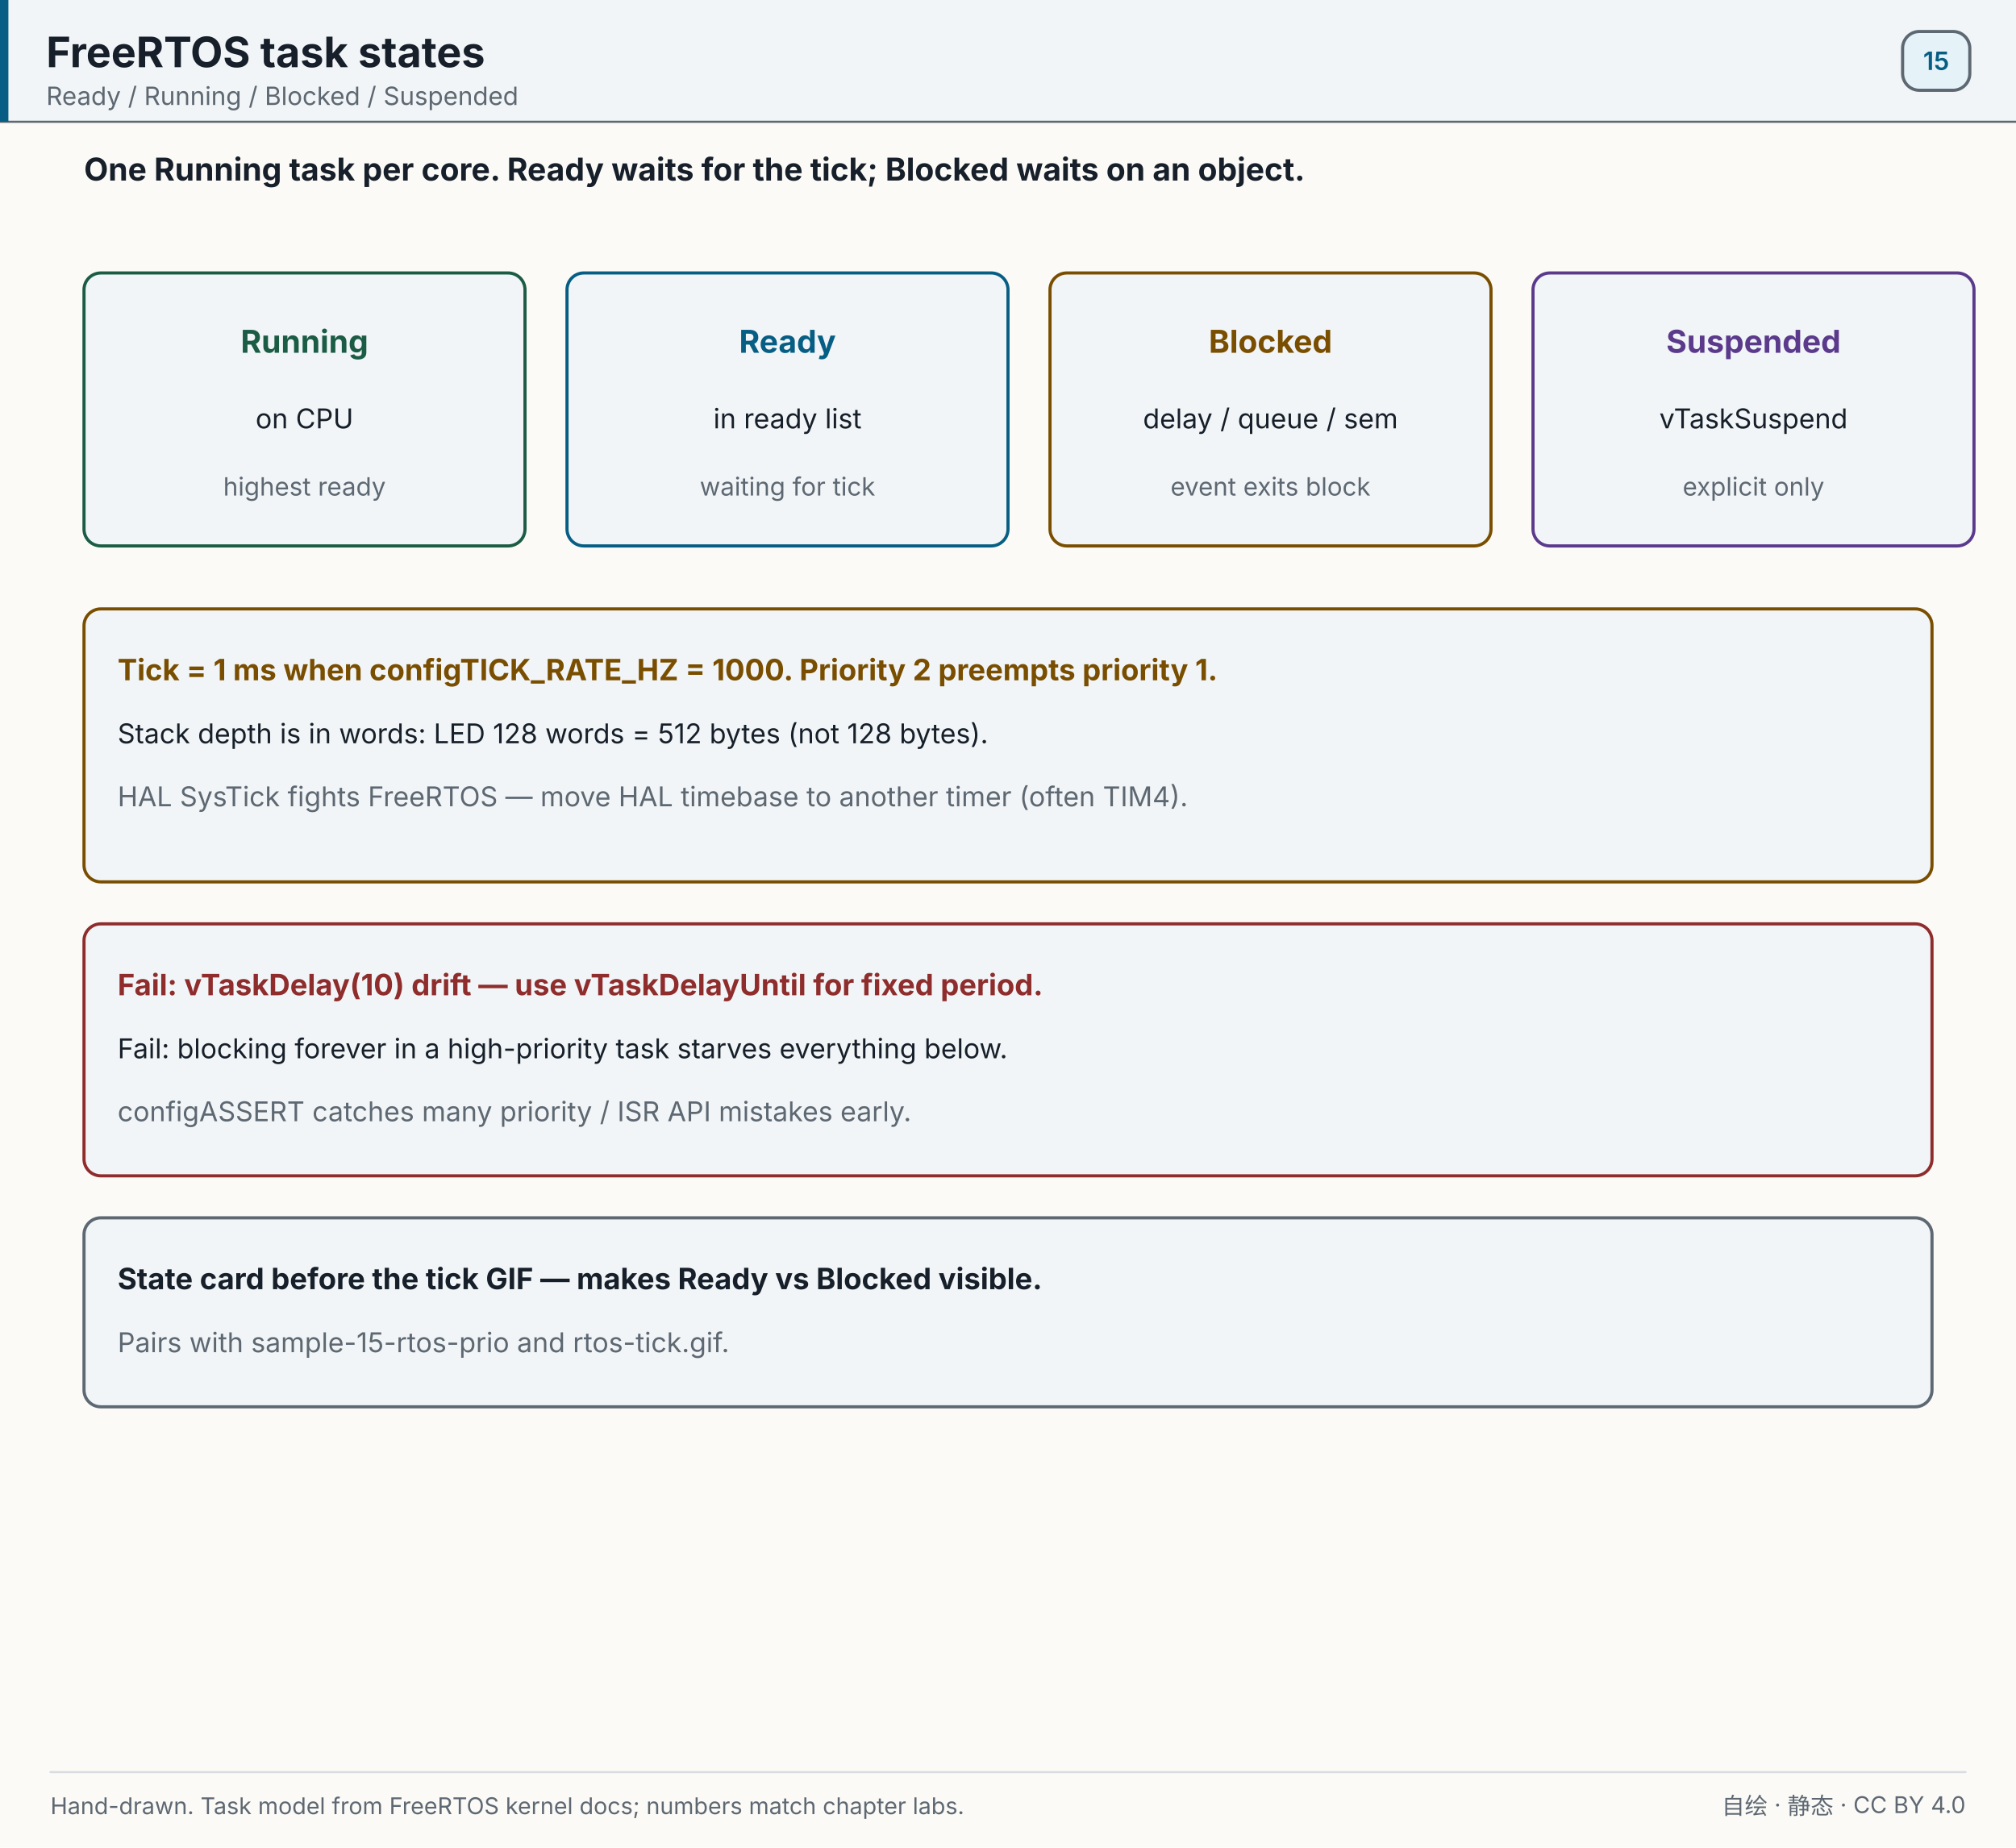
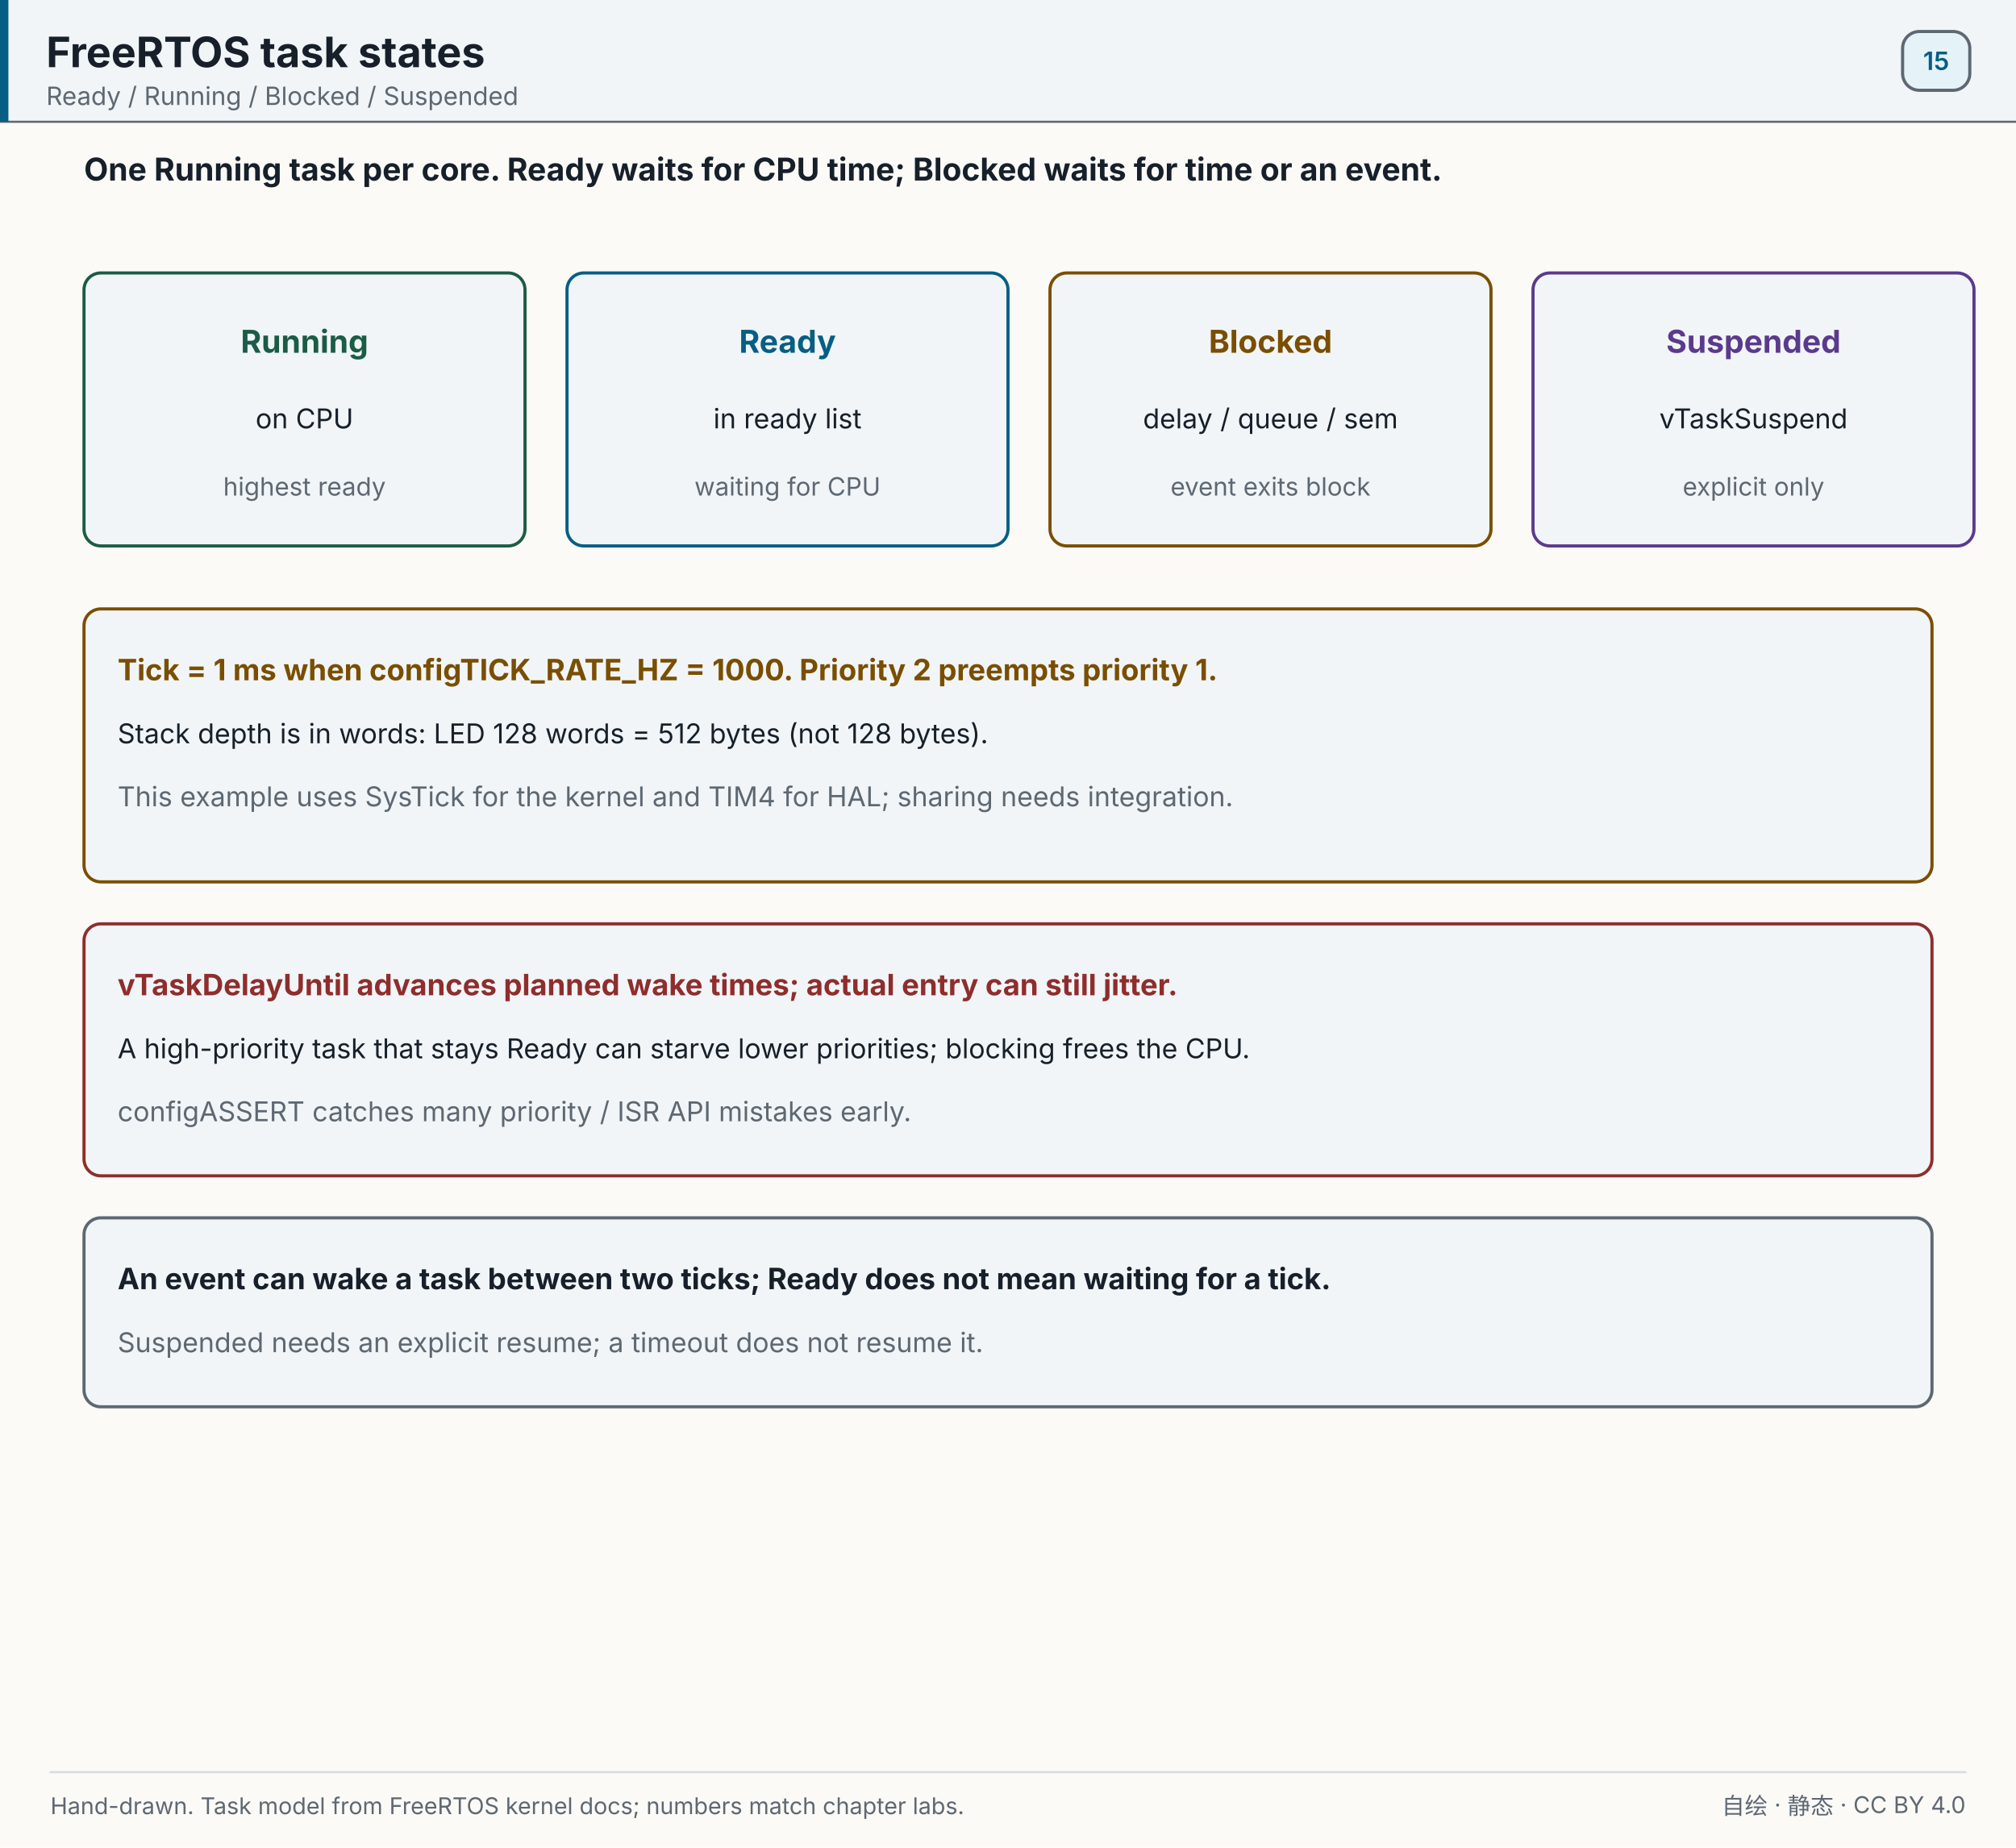
<svg xmlns="http://www.w3.org/2000/svg" width="960" height="880" viewBox="0 0 960 880" role="img" aria-label="FreeRTOS task states">
  <rect x="0" y="0" width="960" height="880" fill="#fbfaf7" />
  <rect x="0" y="0" width="960" height="58" fill="#f1f5f7" opacity="1" />
  <line x1="0" y1="58" x2="960" y2="58" stroke="#5e6872" stroke-width="1" stroke-linecap="round" opacity="1" />
  <rect x="0" y="0" width="4" height="58" fill="#075e84" opacity="1" />
  <text x="22" y="32" font-size="20" fill="#17202a" text-anchor="start" opacity="1" font-family="'PingFang SC','Hiragino Sans GB','Microsoft YaHei',system-ui,-apple-system,'Segoe UI',sans-serif" font-weight="700">FreeRTOS task states</text>
  <text x="22" y="50" font-size="12" fill="#5e6872" text-anchor="start" opacity="1" font-family="'PingFang SC','Hiragino Sans GB','Microsoft YaHei',system-ui,-apple-system,'Segoe UI',sans-serif">Ready / Running / Blocked / Suspended</text>
  <rect x="906" y="15" width="32" height="28" fill="#e5f3f8" opacity="1" rx="8" stroke="#5e6872" stroke-width="1.5" />
  <text x="922" y="33.32" font-size="12" fill="#075e84" text-anchor="middle" opacity="1" font-family="'PingFang SC','Hiragino Sans GB','Microsoft YaHei',system-ui,-apple-system,'Segoe UI',sans-serif" font-weight="600">15</text>
-   <text x="40" y="86" font-size="15" fill="#17202a" text-anchor="start" opacity="1" font-family="'PingFang SC','Hiragino Sans GB','Microsoft YaHei',system-ui,-apple-system,'Segoe UI',sans-serif" font-weight="700">One Running task per core. Ready waits for the tick; Blocked waits on an object.</text>
+   <text x="40" y="86" font-size="15" fill="#17202a" text-anchor="start" opacity="1" font-family="'PingFang SC','Hiragino Sans GB','Microsoft YaHei',system-ui,-apple-system,'Segoe UI',sans-serif" font-weight="700">One Running task per core. Ready waits for CPU time; Blocked waits for time or an event.</text>
  <rect x="40" y="130" width="210" height="130" fill="#f1f5f7" opacity="1" rx="8" stroke="#1b5c45" stroke-width="1.5" />
  <text x="145" y="168" font-size="15" fill="#1b5c45" text-anchor="middle" opacity="1" font-family="'PingFang SC','Hiragino Sans GB','Microsoft YaHei',system-ui,-apple-system,'Segoe UI',sans-serif" font-weight="700">Running</text>
  <text x="145" y="204" font-size="13" fill="#17202a" text-anchor="middle" opacity="1" font-family="'PingFang SC','Hiragino Sans GB','Microsoft YaHei',system-ui,-apple-system,'Segoe UI',sans-serif">on CPU</text>
  <text x="145" y="236" font-size="12" fill="#5e6872" text-anchor="middle" opacity="1" font-family="'PingFang SC','Hiragino Sans GB','Microsoft YaHei',system-ui,-apple-system,'Segoe UI',sans-serif">highest ready</text>
  <rect x="270" y="130" width="210" height="130" fill="#f1f5f7" opacity="1" rx="8" stroke="#075e84" stroke-width="1.5" />
  <text x="375" y="168" font-size="15" fill="#075e84" text-anchor="middle" opacity="1" font-family="'PingFang SC','Hiragino Sans GB','Microsoft YaHei',system-ui,-apple-system,'Segoe UI',sans-serif" font-weight="700">Ready</text>
  <text x="375" y="204" font-size="13" fill="#17202a" text-anchor="middle" opacity="1" font-family="'PingFang SC','Hiragino Sans GB','Microsoft YaHei',system-ui,-apple-system,'Segoe UI',sans-serif">in ready list</text>
-   <text x="375" y="236" font-size="12" fill="#5e6872" text-anchor="middle" opacity="1" font-family="'PingFang SC','Hiragino Sans GB','Microsoft YaHei',system-ui,-apple-system,'Segoe UI',sans-serif">waiting for tick</text>
+   <text x="375" y="236" font-size="12" fill="#5e6872" text-anchor="middle" opacity="1" font-family="'PingFang SC','Hiragino Sans GB','Microsoft YaHei',system-ui,-apple-system,'Segoe UI',sans-serif">waiting for CPU</text>
  <rect x="500" y="130" width="210" height="130" fill="#f1f5f7" opacity="1" rx="8" stroke="#7a4e00" stroke-width="1.5" />
  <text x="605" y="168" font-size="15" fill="#7a4e00" text-anchor="middle" opacity="1" font-family="'PingFang SC','Hiragino Sans GB','Microsoft YaHei',system-ui,-apple-system,'Segoe UI',sans-serif" font-weight="700">Blocked</text>
  <text x="605" y="204" font-size="13" fill="#17202a" text-anchor="middle" opacity="1" font-family="'PingFang SC','Hiragino Sans GB','Microsoft YaHei',system-ui,-apple-system,'Segoe UI',sans-serif">delay / queue / sem</text>
  <text x="605" y="236" font-size="12" fill="#5e6872" text-anchor="middle" opacity="1" font-family="'PingFang SC','Hiragino Sans GB','Microsoft YaHei',system-ui,-apple-system,'Segoe UI',sans-serif">event exits block</text>
  <rect x="730" y="130" width="210" height="130" fill="#f1f5f7" opacity="1" rx="8" stroke="#5b3a8c" stroke-width="1.5" />
  <text x="835" y="168" font-size="15" fill="#5b3a8c" text-anchor="middle" opacity="1" font-family="'PingFang SC','Hiragino Sans GB','Microsoft YaHei',system-ui,-apple-system,'Segoe UI',sans-serif" font-weight="700">Suspended</text>
  <text x="835" y="204" font-size="13" fill="#17202a" text-anchor="middle" opacity="1" font-family="'PingFang SC','Hiragino Sans GB','Microsoft YaHei',system-ui,-apple-system,'Segoe UI',sans-serif">vTaskSuspend</text>
  <text x="835" y="236" font-size="12" fill="#5e6872" text-anchor="middle" opacity="1" font-family="'PingFang SC','Hiragino Sans GB','Microsoft YaHei',system-ui,-apple-system,'Segoe UI',sans-serif">explicit only</text>
  <rect x="40" y="290" width="880" height="130" fill="#f1f5f7" opacity="1" rx="8" stroke="#7a4e00" stroke-width="1.5" />
  <text x="56" y="324" font-size="14" fill="#7a4e00" text-anchor="start" opacity="1" font-family="'PingFang SC','Hiragino Sans GB','Microsoft YaHei',system-ui,-apple-system,'Segoe UI',sans-serif" font-weight="700">Tick = 1 ms when configTICK_RATE_HZ = 1000. Priority 2 preempts priority 1.</text>
  <text x="56" y="354" font-size="13" fill="#17202a" text-anchor="start" opacity="1" font-family="'PingFang SC','Hiragino Sans GB','Microsoft YaHei',system-ui,-apple-system,'Segoe UI',sans-serif">Stack depth is in words: LED 128 words = 512 bytes (not 128 bytes).</text>
-   <text x="56" y="384" font-size="13" fill="#5e6872" text-anchor="start" opacity="1" font-family="'PingFang SC','Hiragino Sans GB','Microsoft YaHei',system-ui,-apple-system,'Segoe UI',sans-serif">HAL SysTick fights FreeRTOS — move HAL timebase to another timer (often TIM4).</text>
+   <text x="56" y="384" font-size="13" fill="#5e6872" text-anchor="start" opacity="1" font-family="'PingFang SC','Hiragino Sans GB','Microsoft YaHei',system-ui,-apple-system,'Segoe UI',sans-serif">This example uses SysTick for the kernel and TIM4 for HAL; sharing needs integration.</text>
  <rect x="40" y="440" width="880" height="120" fill="#f1f5f7" opacity="1" rx="8" stroke="#8f2d2d" stroke-width="1.5" />
-   <text x="56" y="474" font-size="14" fill="#8f2d2d" text-anchor="start" opacity="1" font-family="'PingFang SC','Hiragino Sans GB','Microsoft YaHei',system-ui,-apple-system,'Segoe UI',sans-serif" font-weight="700">Fail: vTaskDelay(10) drift — use vTaskDelayUntil for fixed period.</text>
-   <text x="56" y="504" font-size="13" fill="#17202a" text-anchor="start" opacity="1" font-family="'PingFang SC','Hiragino Sans GB','Microsoft YaHei',system-ui,-apple-system,'Segoe UI',sans-serif">Fail: blocking forever in a high-priority task starves everything below.</text>
+   <text x="56" y="474" font-size="14" fill="#8f2d2d" text-anchor="start" opacity="1" font-family="'PingFang SC','Hiragino Sans GB','Microsoft YaHei',system-ui,-apple-system,'Segoe UI',sans-serif" font-weight="700">vTaskDelayUntil advances planned wake times; actual entry can still jitter.</text>
+   <text x="56" y="504" font-size="13" fill="#17202a" text-anchor="start" opacity="1" font-family="'PingFang SC','Hiragino Sans GB','Microsoft YaHei',system-ui,-apple-system,'Segoe UI',sans-serif">A high-priority task that stays Ready can starve lower priorities; blocking frees the CPU.</text>
  <text x="56" y="534" font-size="13" fill="#5e6872" text-anchor="start" opacity="1" font-family="'PingFang SC','Hiragino Sans GB','Microsoft YaHei',system-ui,-apple-system,'Segoe UI',sans-serif">configASSERT catches many priority / ISR API mistakes early.</text>
  <rect x="40" y="580" width="880" height="90" fill="#f1f5f7" opacity="1" rx="8" stroke="#5e6872" stroke-width="1.5" />
-   <text x="56" y="614" font-size="14" fill="#17202a" text-anchor="start" opacity="1" font-family="'PingFang SC','Hiragino Sans GB','Microsoft YaHei',system-ui,-apple-system,'Segoe UI',sans-serif" font-weight="700">State card before the tick GIF — makes Ready vs Blocked visible.</text>
-   <text x="56" y="644" font-size="13" fill="#5e6872" text-anchor="start" opacity="1" font-family="'PingFang SC','Hiragino Sans GB','Microsoft YaHei',system-ui,-apple-system,'Segoe UI',sans-serif">Pairs with sample-15-rtos-prio and rtos-tick.gif.</text>
+   <text x="56" y="614" font-size="14" fill="#17202a" text-anchor="start" opacity="1" font-family="'PingFang SC','Hiragino Sans GB','Microsoft YaHei',system-ui,-apple-system,'Segoe UI',sans-serif" font-weight="700">An event can wake a task between two ticks; Ready does not mean waiting for a tick.</text>
+   <text x="56" y="644" font-size="13" fill="#5e6872" text-anchor="start" opacity="1" font-family="'PingFang SC','Hiragino Sans GB','Microsoft YaHei',system-ui,-apple-system,'Segoe UI',sans-serif">Suspended needs an explicit resume; a timeout does not resume it.</text>
  <line x1="24" y1="844" x2="936" y2="844" stroke="#d7dce1" stroke-width="1" stroke-linecap="round" opacity="1" />
  <text x="24" y="864" font-size="11" fill="#5e6872" text-anchor="start" opacity="1" font-family="'PingFang SC','Hiragino Sans GB','Microsoft YaHei',system-ui,-apple-system,'Segoe UI',sans-serif">Hand-drawn. Task model from FreeRTOS kernel docs; numbers match chapter labs.</text>
  <text x="936" y="864" font-size="11" fill="#5e6872" text-anchor="end" opacity="1" font-family="'PingFang SC','Hiragino Sans GB','Microsoft YaHei',system-ui,-apple-system,'Segoe UI',sans-serif">自绘 · 静态 · CC BY 4.0</text>
</svg>
